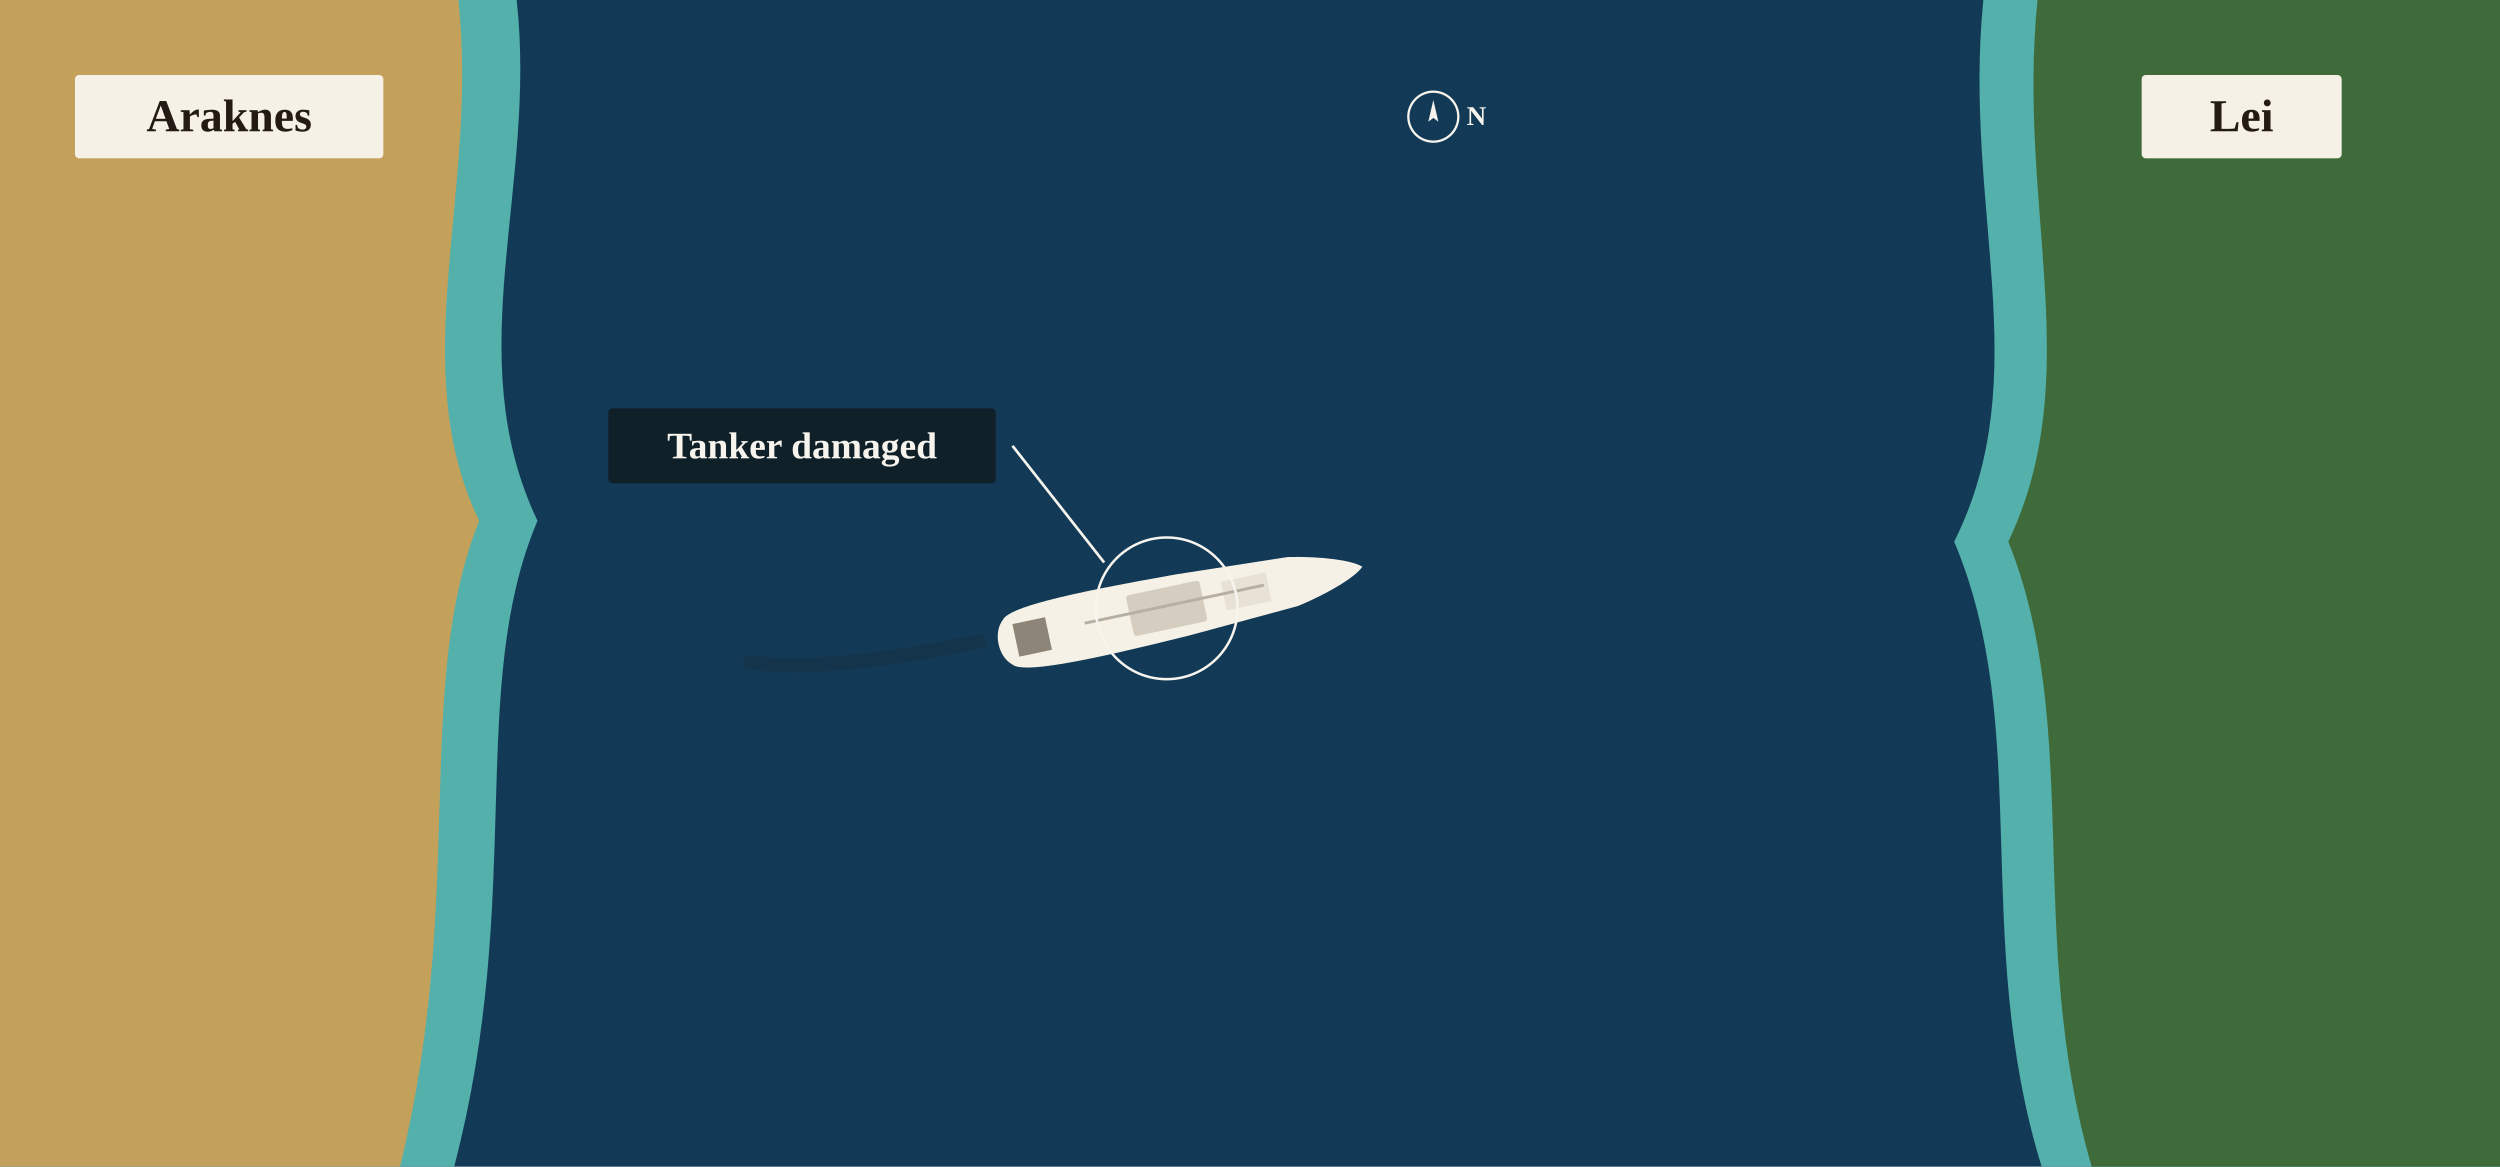
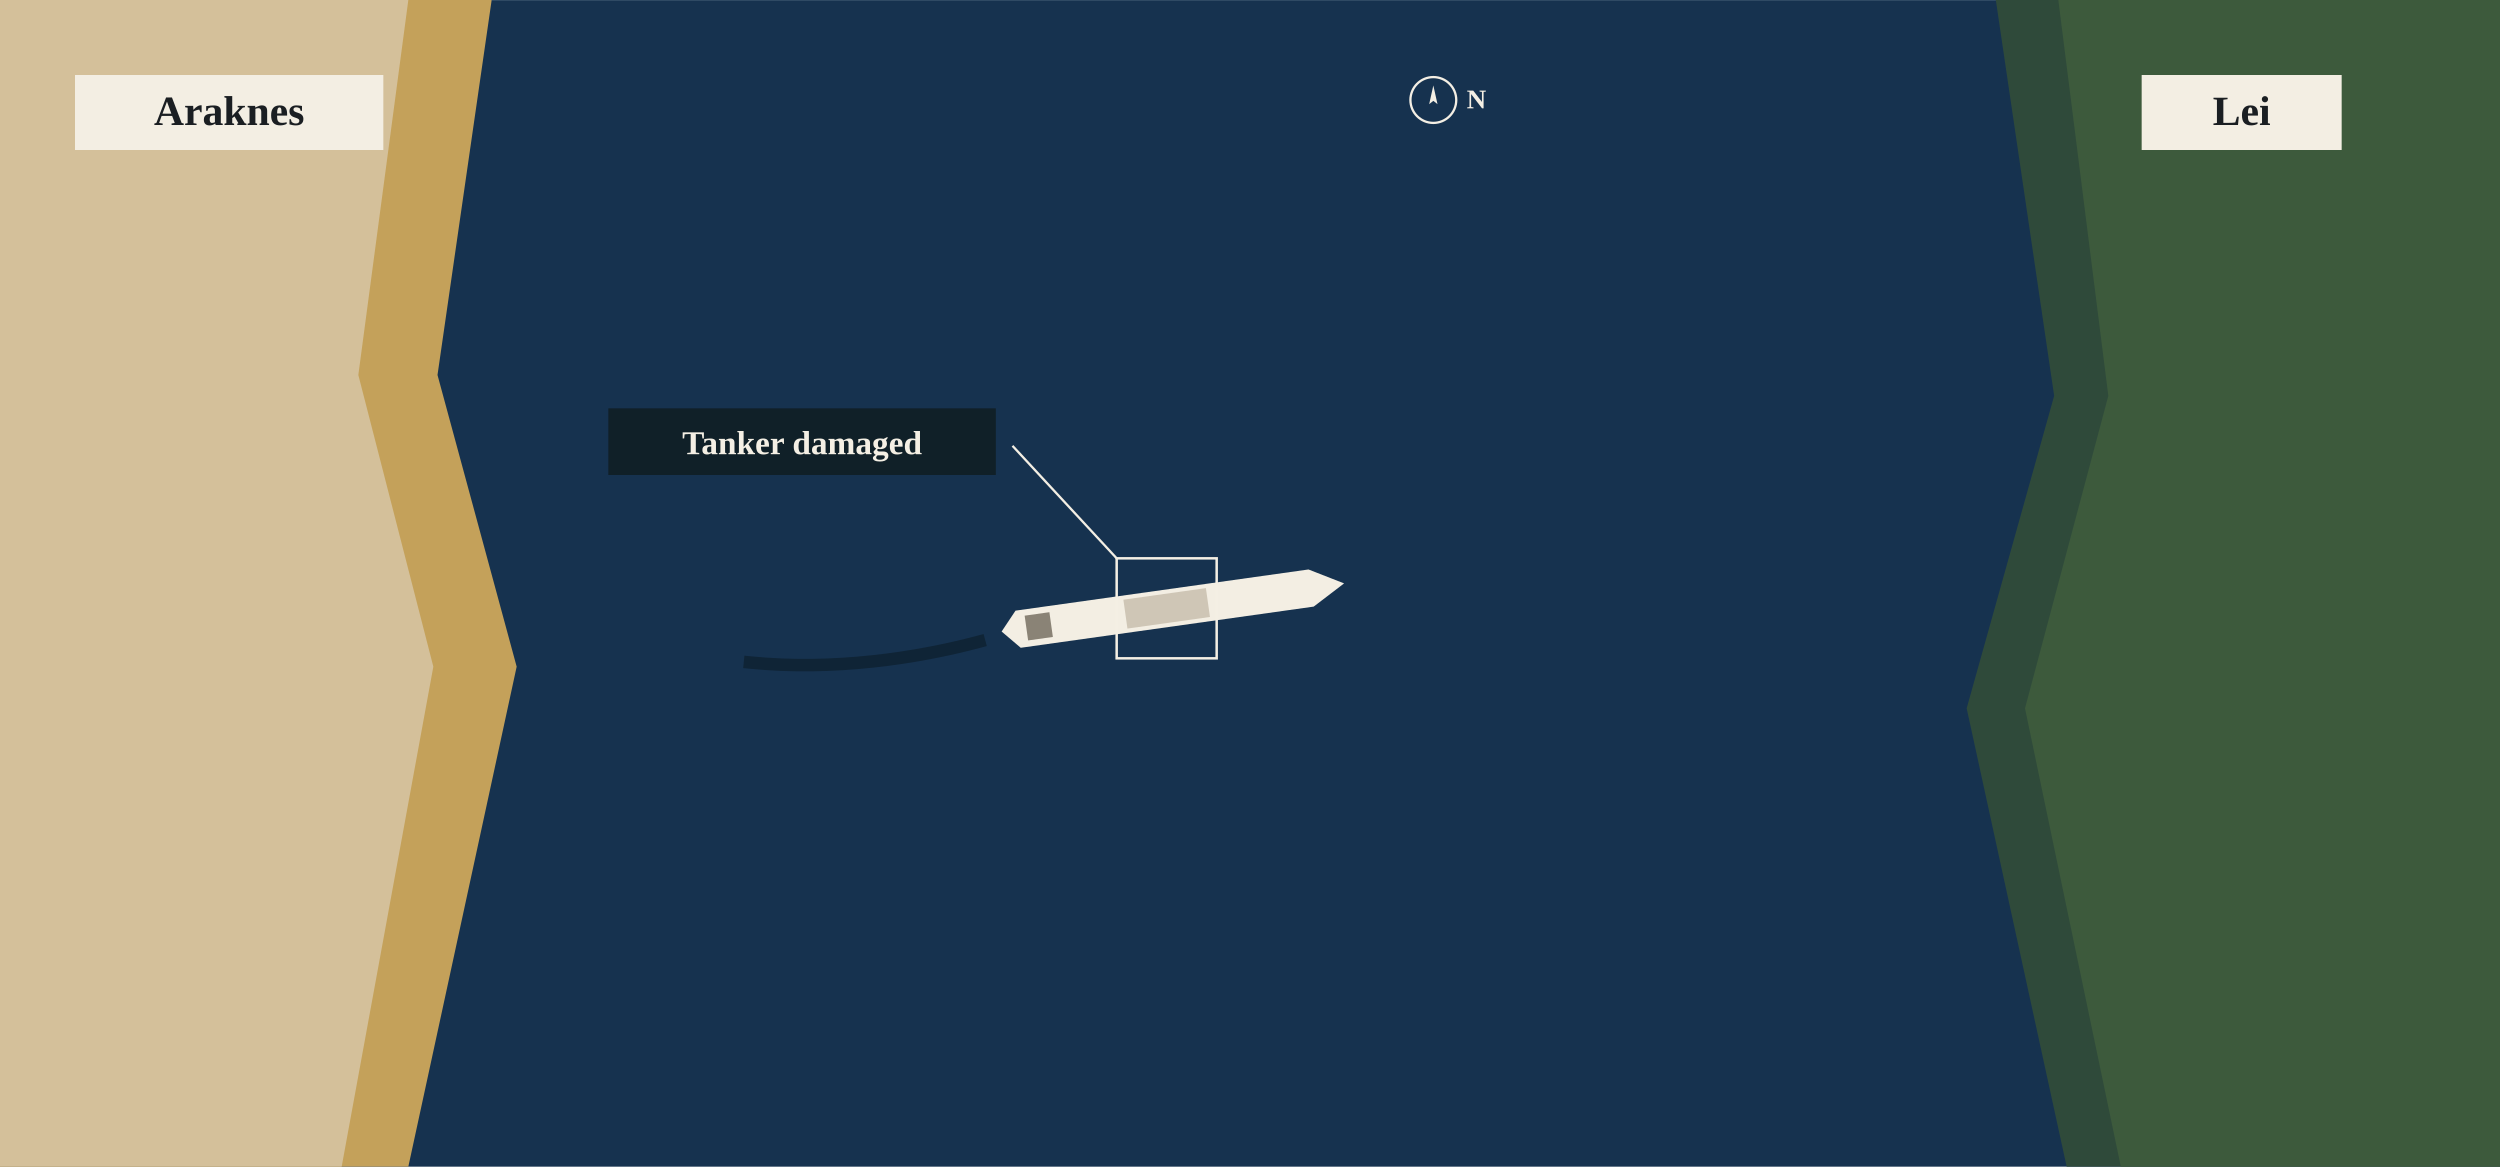
<svg xmlns="http://www.w3.org/2000/svg" viewBox="0 0 1200 560">
  <style>
  .sat-layer { display: none; }
  svg[data-beat="route"] .b-route,
  svg[data-beat="advice"] .b-route,
  svg[data-beat="advice"] .b-advice,
  svg[data-beat="upgrade"] .b-upgrade,
  svg[data-beat="second"] .b-second,
  svg[data-beat="second"] .b-read,
  svg[data-beat="acts"] .b-second,
  svg[data-beat="acts"] .b-acts,
  svg[data-beat="lei"] .b-second,
  svg[data-beat="lei"] .b-acts,
  svg[data-beat="lei"] .b-lei { display: inline; }
</style>
  <defs>
    <symbol id="hull-tanker" overflow="visible">
-       <path d="M-78,-11 C-74,-16 -48,-17 8,-15 L62,-12 C78,-9 92,-4 96,0 C92,4 78,9 62,12 L8,15 C-48,17 -74,16 -78,11 C-84,6 -84,-6 -78,-11 Z" fill="#f6f1e6" />
-       <path d="M-74,-8 L-58,-8 L-58,8 L-74,8 Z" fill="#8d8678" />
-       <rect x="-18" y="-10" width="36" height="20" rx="1.5" fill="#d4cdc0" />
-       <rect x="28" y="-7" width="22" height="14" fill="#e7e1d6" />
-       <path d="M-40,-1.2 L48,-1.2" stroke="#b7b0a2" stroke-width="1.4" />
+       <path d="M-72,-9 L70,-9 L86,0 L70,9 L-72,9 L-80,0 Z" fill="#f3eee3" />
+       <rect x="-20" y="-7" width="40" height="14" fill="#cfc6b6" />
+       <rect x="-68" y="-6" width="12" height="12" fill="#8a8376" />
    </symbol>
    <symbol id="hull-merchant" overflow="visible">
-       <path d="M-46,-8 C-42,-12 -24,-12.5 4,-11 L34,-9 C44,-7 52,-3 56,0 C52,3 44,7 34,9 L4,11 C-24,12.5 -42,12 -46,8 C-50,4.5 -50,-4.5 -46,-8 Z" fill="#f4f0e6" />
-       <path d="M-42,-6 L-32,-6 L-32,6 L-42,6 Z" fill="#9a9488" />
-       <rect x="6" y="-6.5" width="16" height="13" fill="#d8d1c4" />
+       <path d="M-42,-7 L40,-7 L50,0 L40,7 L-42,7 L-48,0 Z" fill="#efe9dc" />
+       <rect x="4" y="-5" width="16" height="10" fill="#c8c0b0" />
    </symbol>
    <symbol id="hull-navy" overflow="visible">
-       <path d="M-52,-7 C-48,-11 -28,-11.5 6,-10 L40,-8 C50,-6 58,-3 62,0 C58,3 50,6 40,8 L6,10 C-28,11.5 -48,11 -52,7 C-56,4 -56,-4 -52,-7 Z" fill="#e7ebef" />
-       <rect x="14" y="-6" width="18" height="12" rx="0.8" fill="#1c2430" />
-       <rect x="-16" y="-4.5" width="16" height="9" fill="#2c3644" />
-       <circle cx="36" cy="0" r="2.2" fill="#9a3030" />
+       <path d="M-48,-6 L46,-6 L56,0 L46,6 L-48,6 L-54,0 Z" fill="#e4e8ec" />
+       <rect x="10" y="-4" width="16" height="8" fill="#1c2430" />
+       <rect x="32" y="-2" width="4" height="4" fill="#7a2e2b" />
    </symbol>
  </defs>
-   <rect width="1200" height="560" fill="#123a56" />
-   <path d="M0 0 L248 0 C258 90 220 170 258 250 C224 330 252 430 218 560 L0 560 Z" fill="#5ec4b8" opacity="0.85" />
-   <path d="M0 0 L220 0 C230 92 194 175 230 250 C198 330 224 430 192 560 L0 560 Z" fill="#c4a15a" />
-   <path d="M1200 0 L952 0 C942 100 978 180 938 260 C976 350 946 450 980 560 L1200 560 Z" fill="#5ec4b8" opacity="0.85" />
-   <path d="M1200 0 L978 0 C968 100 1002 180 964 260 C1000 350 972 450 1004 560 L1200 560 Z" fill="#3f6b3a" />
-   <g transform="translate(688,56)" fill="none" stroke="#f7f4ee" font-family="Source Sans 3, Liberation Sans, sans-serif" font-size="13" font-weight="700">
-     <circle cx="0" cy="0" r="12" stroke-width="1.1" />
-     <path d="M0,-8 L2.4,2.4 L0,0.6 L-2.4,2.4 Z" fill="#f7f4ee" stroke="none" />
-     <text x="16" y="4" fill="#f7f4ee" stroke="none">N</text>
+   <rect width="1200" height="560" fill="#16324f" />
+   <path d="M0 0 H236 L210 180 L248 320 L196 560 H0 Z" fill="#c4a15a" />
+   <path d="M0 0 H196 L172 180 L208 320 L164 560 H0 Z" fill="#d4c09a" />
+   <path d="M1200 0 H958 L986 190 L944 340 L992 560 H1200 Z" fill="#2f4a3a" />
+   <path d="M1200 0 H988 L1012 190 L972 340 L1018 560 H1200 Z" fill="#3d5a3c" />
+   <path d="M236 0 L958 0" stroke="#8aa0ad" stroke-width="0.6" opacity="0.35" />
+   <g transform="translate(688,48)" fill="none" stroke="#f4efe4" font-family="Source Sans 3, Liberation Sans, sans-serif" font-size="13" font-weight="700">
+     <circle cx="0" cy="0" r="11" stroke-width="1.1" />
+     <path d="M0,-7 L2,2 L0,0.4 L-2,2 Z" fill="#f4efe4" stroke="none" />
+     <text x="16" y="4" fill="#f4efe4" stroke="none">N</text>
  </g>
-   <path d="M470,308 C430,316 390,322 360,318" fill="none" stroke="#163044" stroke-width="7" stroke-linecap="round" opacity="0.55" />
-   <use href="#hull-tanker" transform="translate(560,292) rotate(-12)" />
-   <circle cx="560" cy="292" r="34" fill="none" stroke="#f7f4ee" stroke-width="1.2" />
-   <line x1="530" y1="270" x2="486" y2="214" stroke="#f7f4ee" stroke-width="1.3" />
+   <path d="M360,318 C400,322 440,316 470,308" fill="none" stroke="#0f2436" stroke-width="6" stroke-linecap="square" />
+   <use href="#hull-tanker" transform="translate(560,292) rotate(-8)" />
+   <rect x="536" y="268" width="48" height="48" fill="none" stroke="#f4efe4" stroke-width="1.2" />
+   <line x1="536" y1="268" x2="486" y2="214" stroke="#f4efe4" stroke-width="1.1" />
  <g font-family="Source Sans 3, Liberation Sans, sans-serif" font-weight="700">
-     <rect x="36" y="36" width="148" height="40" fill="#f6f1e6" rx="2" />
-     <text x="110" y="63" text-anchor="middle" fill="#241c14" font-size="22">Araknes</text>
-     <rect x="1028" y="36" width="96" height="40" fill="#f6f1e6" rx="2" />
-     <text x="1076" y="63" text-anchor="middle" fill="#241c14" font-size="22">Lei</text>
-     <rect x="292" y="196" width="186" height="36" fill="#102028" rx="2" />
-     <text x="385" y="220" text-anchor="middle" fill="#f7f4ee" font-size="18">Tanker damaged</text>
+     <rect x="36" y="36" width="148" height="36" fill="#f3eee3" />
+     <text x="110" y="60" text-anchor="middle" fill="#1a1e22" font-size="20">Araknes</text>
+     <rect x="1028" y="36" width="96" height="36" fill="#f3eee3" />
+     <text x="1076" y="60" text-anchor="middle" fill="#1a1e22" font-size="20">Lei</text>
+     <rect x="292" y="196" width="186" height="32" fill="#102028" />
+     <text x="385" y="218" text-anchor="middle" fill="#f4efe4" font-size="16">Tanker damaged</text>
  </g>
  <g class="sat-layer b-route" font-family="Source Sans 3, Liberation Sans, sans-serif" font-weight="700">
-     <rect x="292" y="400" width="520" height="78" fill="#102028" rx="2" />
-     <text x="310" y="432" fill="#f7f4ee" font-size="18">Araknes says Lei meant to disrupt trade</text>
-     <text x="310" y="458" fill="#f7f4ee" font-size="18">Lei says an old mine, or a breakdown</text>
+     <rect x="292" y="408" width="520" height="72" fill="#102028" />
+     <text x="310" y="438" fill="#f4efe4" font-size="17">Araknes says Lei meant to disrupt trade</text>
+     <text x="310" y="464" fill="#f4efe4" font-size="17">Lei says an old mine, or a breakdown</text>
  </g>
  <g class="sat-layer b-advice" font-family="Source Sans 3, Liberation Sans, sans-serif" font-weight="700">
-     <circle cx="430" cy="150" r="14" fill="none" stroke="#f7f4ee" stroke-width="1.4" />
-     <circle cx="430" cy="150" r="14" fill="none" stroke="#f7f4ee" stroke-width="1.15" class="sat-motion">
-       <animate attributeName="r" values="14;46" dur="3.6s" repeatCount="indefinite" />
-       <animate attributeName="opacity" values="0.75;0" dur="3.6s" repeatCount="indefinite" />
-     </circle>
-     <line x1="444" y1="158" x2="520" y2="250" stroke="#f7f4ee" stroke-width="1.15" stroke-dasharray="3 4" />
-     <rect x="330" y="78" width="186" height="34" fill="#102028" rx="2" />
-     <text x="423" y="101" text-anchor="middle" fill="#f7f4ee" font-size="17">Asking ORACLE</text>
+     <circle cx="430" cy="150" r="10" fill="none" stroke="#f4efe4" stroke-width="1.4" />
+     <line x1="440" y1="158" x2="520" y2="250" stroke="#f4efe4" stroke-width="1.1" stroke-dasharray="3 5" />
+     <rect x="330" y="78" width="186" height="32" fill="#102028" />
+     <text x="423" y="100" text-anchor="middle" fill="#f4efe4" font-size="16">Asking ORACLE</text>
  </g>
  <g class="sat-layer b-upgrade" font-family="Source Sans 3, Liberation Sans, sans-serif" font-weight="700">
-     <g fill="none" stroke="#e7d7b2" stroke-width="1.4">
-       <circle cx="470" cy="168" r="18" />
-       <circle cx="700" cy="210" r="18" />
-       <circle cx="620" cy="430" r="18" />
+     <g fill="none" stroke="#d9c7a2" stroke-width="1.3">
+       <circle cx="470" cy="168" r="14" />
+       <circle cx="700" cy="210" r="14" />
+       <circle cx="620" cy="430" r="14" />
    </g>
-     <g fill="none" stroke="#e7d7b2" stroke-width="1.1" class="sat-motion">
-       <circle cx="470" cy="168" r="18">
-         <animate attributeName="r" values="16;40" dur="4.4s" repeatCount="indefinite" />
-         <animate attributeName="opacity" values="0.7;0" dur="4.4s" repeatCount="indefinite" />
-       </circle>
-       <circle cx="700" cy="210" r="18">
-         <animate attributeName="r" values="16;40" dur="4.4s" begin="1.4s" repeatCount="indefinite" />
-         <animate attributeName="opacity" values="0.7;0" dur="4.4s" begin="1.4s" repeatCount="indefinite" />
-       </circle>
-       <circle cx="620" cy="430" r="18">
-         <animate attributeName="r" values="16;40" dur="4.4s" begin="2.8s" repeatCount="indefinite" />
-         <animate attributeName="opacity" values="0.7;0" dur="4.4s" begin="2.8s" repeatCount="indefinite" />
-       </circle>
-     </g>
-     <rect x="500" y="72" width="168" height="34" fill="#102028" rx="2" />
-     <text x="584" y="95" text-anchor="middle" fill="#f7f4ee" font-size="17">On the watch</text>
+     <rect x="500" y="72" width="168" height="32" fill="#102028" />
+     <text x="584" y="94" text-anchor="middle" fill="#f4efe4" font-size="16">On the watch</text>
  </g>
  <g class="sat-layer b-second">
-     <use href="#hull-merchant" transform="translate(820,168) rotate(-8)" />
-     <circle cx="820" cy="168" r="22" fill="none" stroke="#f7f4ee" stroke-width="1.15" stroke-dasharray="2.6 2.4" />
-     <circle cx="820" cy="168" r="22" fill="none" stroke="#f7f4ee" stroke-width="1" class="sat-motion">
-       <animate attributeName="r" values="22;40" dur="3.2s" repeatCount="indefinite" />
-       <animate attributeName="opacity" values="0.7;0" dur="3.2s" repeatCount="indefinite" />
-     </circle>
-     <line x1="800" y1="156" x2="730" y2="112" stroke="#f7f4ee" stroke-width="1.25" />
+     <use href="#hull-merchant" transform="translate(820,168) rotate(-6)" />
+     <rect x="798" y="146" width="44" height="44" fill="none" stroke="#f4efe4" stroke-width="1.1" stroke-dasharray="3 3" />
+     <line x1="798" y1="146" x2="730" y2="112" stroke="#f4efe4" stroke-width="1.1" />
    <g font-family="Source Sans 3, Liberation Sans, sans-serif" font-weight="700">
-       <rect x="560" y="78" width="150" height="34" fill="#102028" rx="2" />
-       <text x="635" y="101" text-anchor="middle" fill="#f7f4ee" font-size="17">No contact</text>
+       <rect x="560" y="78" width="150" height="32" fill="#102028" />
+       <text x="635" y="100" text-anchor="middle" fill="#f4efe4" font-size="16">No contact</text>
    </g>
  </g>
  <g class="sat-layer b-read" font-family="Source Sans 3, Liberation Sans, sans-serif" font-weight="700">
-     <rect x="292" y="400" width="320" height="72" fill="#102028" rx="2" />
-     <text x="308" y="430" fill="#d9c7a2" font-size="16">ORACLE 62%</text>
-     <text x="308" y="456" fill="#f7f4ee" font-size="18">Lei may target shipping</text>
+     <rect x="292" y="408" width="320" height="66" fill="#102028" />
+     <text x="308" y="436" fill="#d9c7a2" font-size="15">ORACLE 62%</text>
+     <text x="308" y="460" fill="#f4efe4" font-size="17">Lei may target shipping</text>
  </g>
  <g class="sat-layer b-acts" font-family="Source Sans 3, Liberation Sans, sans-serif" font-weight="700">
-     <path d="M430,250 A70,70 0 0 1 500,190" fill="none" stroke="#f4f1ea" stroke-width="1.4" />
-     <path d="M414,262 A96,96 0 0 1 514,174" fill="none" stroke="#f4f1ea" stroke-width="1.05" opacity="0.75" class="sat-motion">
-       <animate attributeName="opacity" values="0.2;0.85;0.2" dur="3.4s" repeatCount="indefinite" />
-     </path>
-     <rect x="250" y="128" width="112" height="32" fill="#102028" rx="2" />
-     <text x="306" y="150" text-anchor="middle" fill="#f7f4ee" font-size="16">Warning</text>
-     <path d="M430,430 C500,410 560,392 630,378" fill="none" stroke="#f7f4ee" stroke-width="1.25" stroke-dasharray="5 6" class="sat-motion">
-       <animate attributeName="stroke-dashoffset" values="22;0" dur="5.5s" repeatCount="indefinite" />
-     </path>
-     <use href="#hull-navy" transform="translate(640,372) rotate(-8)" />
-     <rect x="360" y="468" width="102" height="30" fill="#102028" rx="2" />
-     <text x="411" y="489" text-anchor="middle" fill="#f7f4ee" font-size="16">Patrols</text>
-     <use href="#hull-merchant" transform="translate(760,470) rotate(8) scale(0.9)" />
-     <circle cx="760" cy="470" r="24" fill="none" stroke="#f7f4ee" stroke-width="1.2" />
-     <rect x="800" y="430" width="128" height="30" fill="#102028" rx="2" />
-     <text x="864" y="451" text-anchor="middle" fill="#f7f4ee" font-size="16">Inspection</text>
-     <rect x="990" y="168" width="156" height="32" fill="#f6f1e6" rx="2" />
-     <text x="1068" y="190" text-anchor="middle" fill="#241c14" font-size="16">Talks frozen</text>
+     <path d="M430,250 A70,70 0 0 1 500,190" fill="none" stroke="#f4efe4" stroke-width="1.3" />
+     <rect x="250" y="128" width="112" height="28" fill="#102028" />
+     <text x="306" y="148" text-anchor="middle" fill="#f4efe4" font-size="15">Warning</text>
+     <path d="M430,430 C500,410 560,392 630,378" fill="none" stroke="#f4efe4" stroke-width="1.2" stroke-dasharray="5 6" />
+     <use href="#hull-navy" transform="translate(640,372) rotate(-6)" />
+     <rect x="360" y="468" width="102" height="28" fill="#102028" />
+     <text x="411" y="488" text-anchor="middle" fill="#f4efe4" font-size="15">Patrols</text>
+     <use href="#hull-merchant" transform="translate(760,470) rotate(6) scale(0.9)" />
+     <rect x="736" y="446" width="48" height="48" fill="none" stroke="#f4efe4" stroke-width="1.1" />
+     <rect x="800" y="430" width="128" height="28" fill="#102028" />
+     <text x="864" y="450" text-anchor="middle" fill="#f4efe4" font-size="15">Inspection</text>
+     <rect x="990" y="168" width="156" height="28" fill="#f3eee3" />
+     <text x="1068" y="188" text-anchor="middle" fill="#1a1e22" font-size="15">Talks frozen</text>
  </g>
  <g class="sat-layer b-lei" font-family="Source Sans 3, Liberation Sans, sans-serif" font-weight="700">
-     <path d="M900,118 C860,126 830,136 800,148" fill="none" stroke="#f7f4ee" stroke-width="1.2" stroke-dasharray="5 6" class="sat-motion">
-       <animate attributeName="stroke-dashoffset" values="22;0" dur="6s" repeatCount="indefinite" />
-     </path>
-     <path d="M760,520 C710,508 660,494 620,482" fill="none" stroke="#f7f4ee" stroke-width="1.2" stroke-dasharray="5 6" class="sat-motion">
-       <animate attributeName="stroke-dashoffset" values="22;0" dur="6.5s" repeatCount="indefinite" />
-     </path>
+     <path d="M900,118 C860,126 830,136 800,148" fill="none" stroke="#f4efe4" stroke-width="1.2" stroke-dasharray="5 6" />
+     <path d="M760,520 C710,508 660,494 620,482" fill="none" stroke="#f4efe4" stroke-width="1.2" stroke-dasharray="5 6" />
    <use href="#hull-navy" transform="translate(790,150) rotate(168)" />
    <use href="#hull-navy" transform="translate(610,478) rotate(200)" />
-     <rect x="968" y="248" width="186" height="32" fill="#f6f1e6" rx="2" />
-     <text x="1061" y="270" text-anchor="middle" fill="#241c14" font-size="16">Lei naval forces</text>
+     <rect x="968" y="248" width="186" height="28" fill="#f3eee3" />
+     <text x="1061" y="268" text-anchor="middle" fill="#1a1e22" font-size="15">Lei naval forces</text>
  </g>
</svg>
